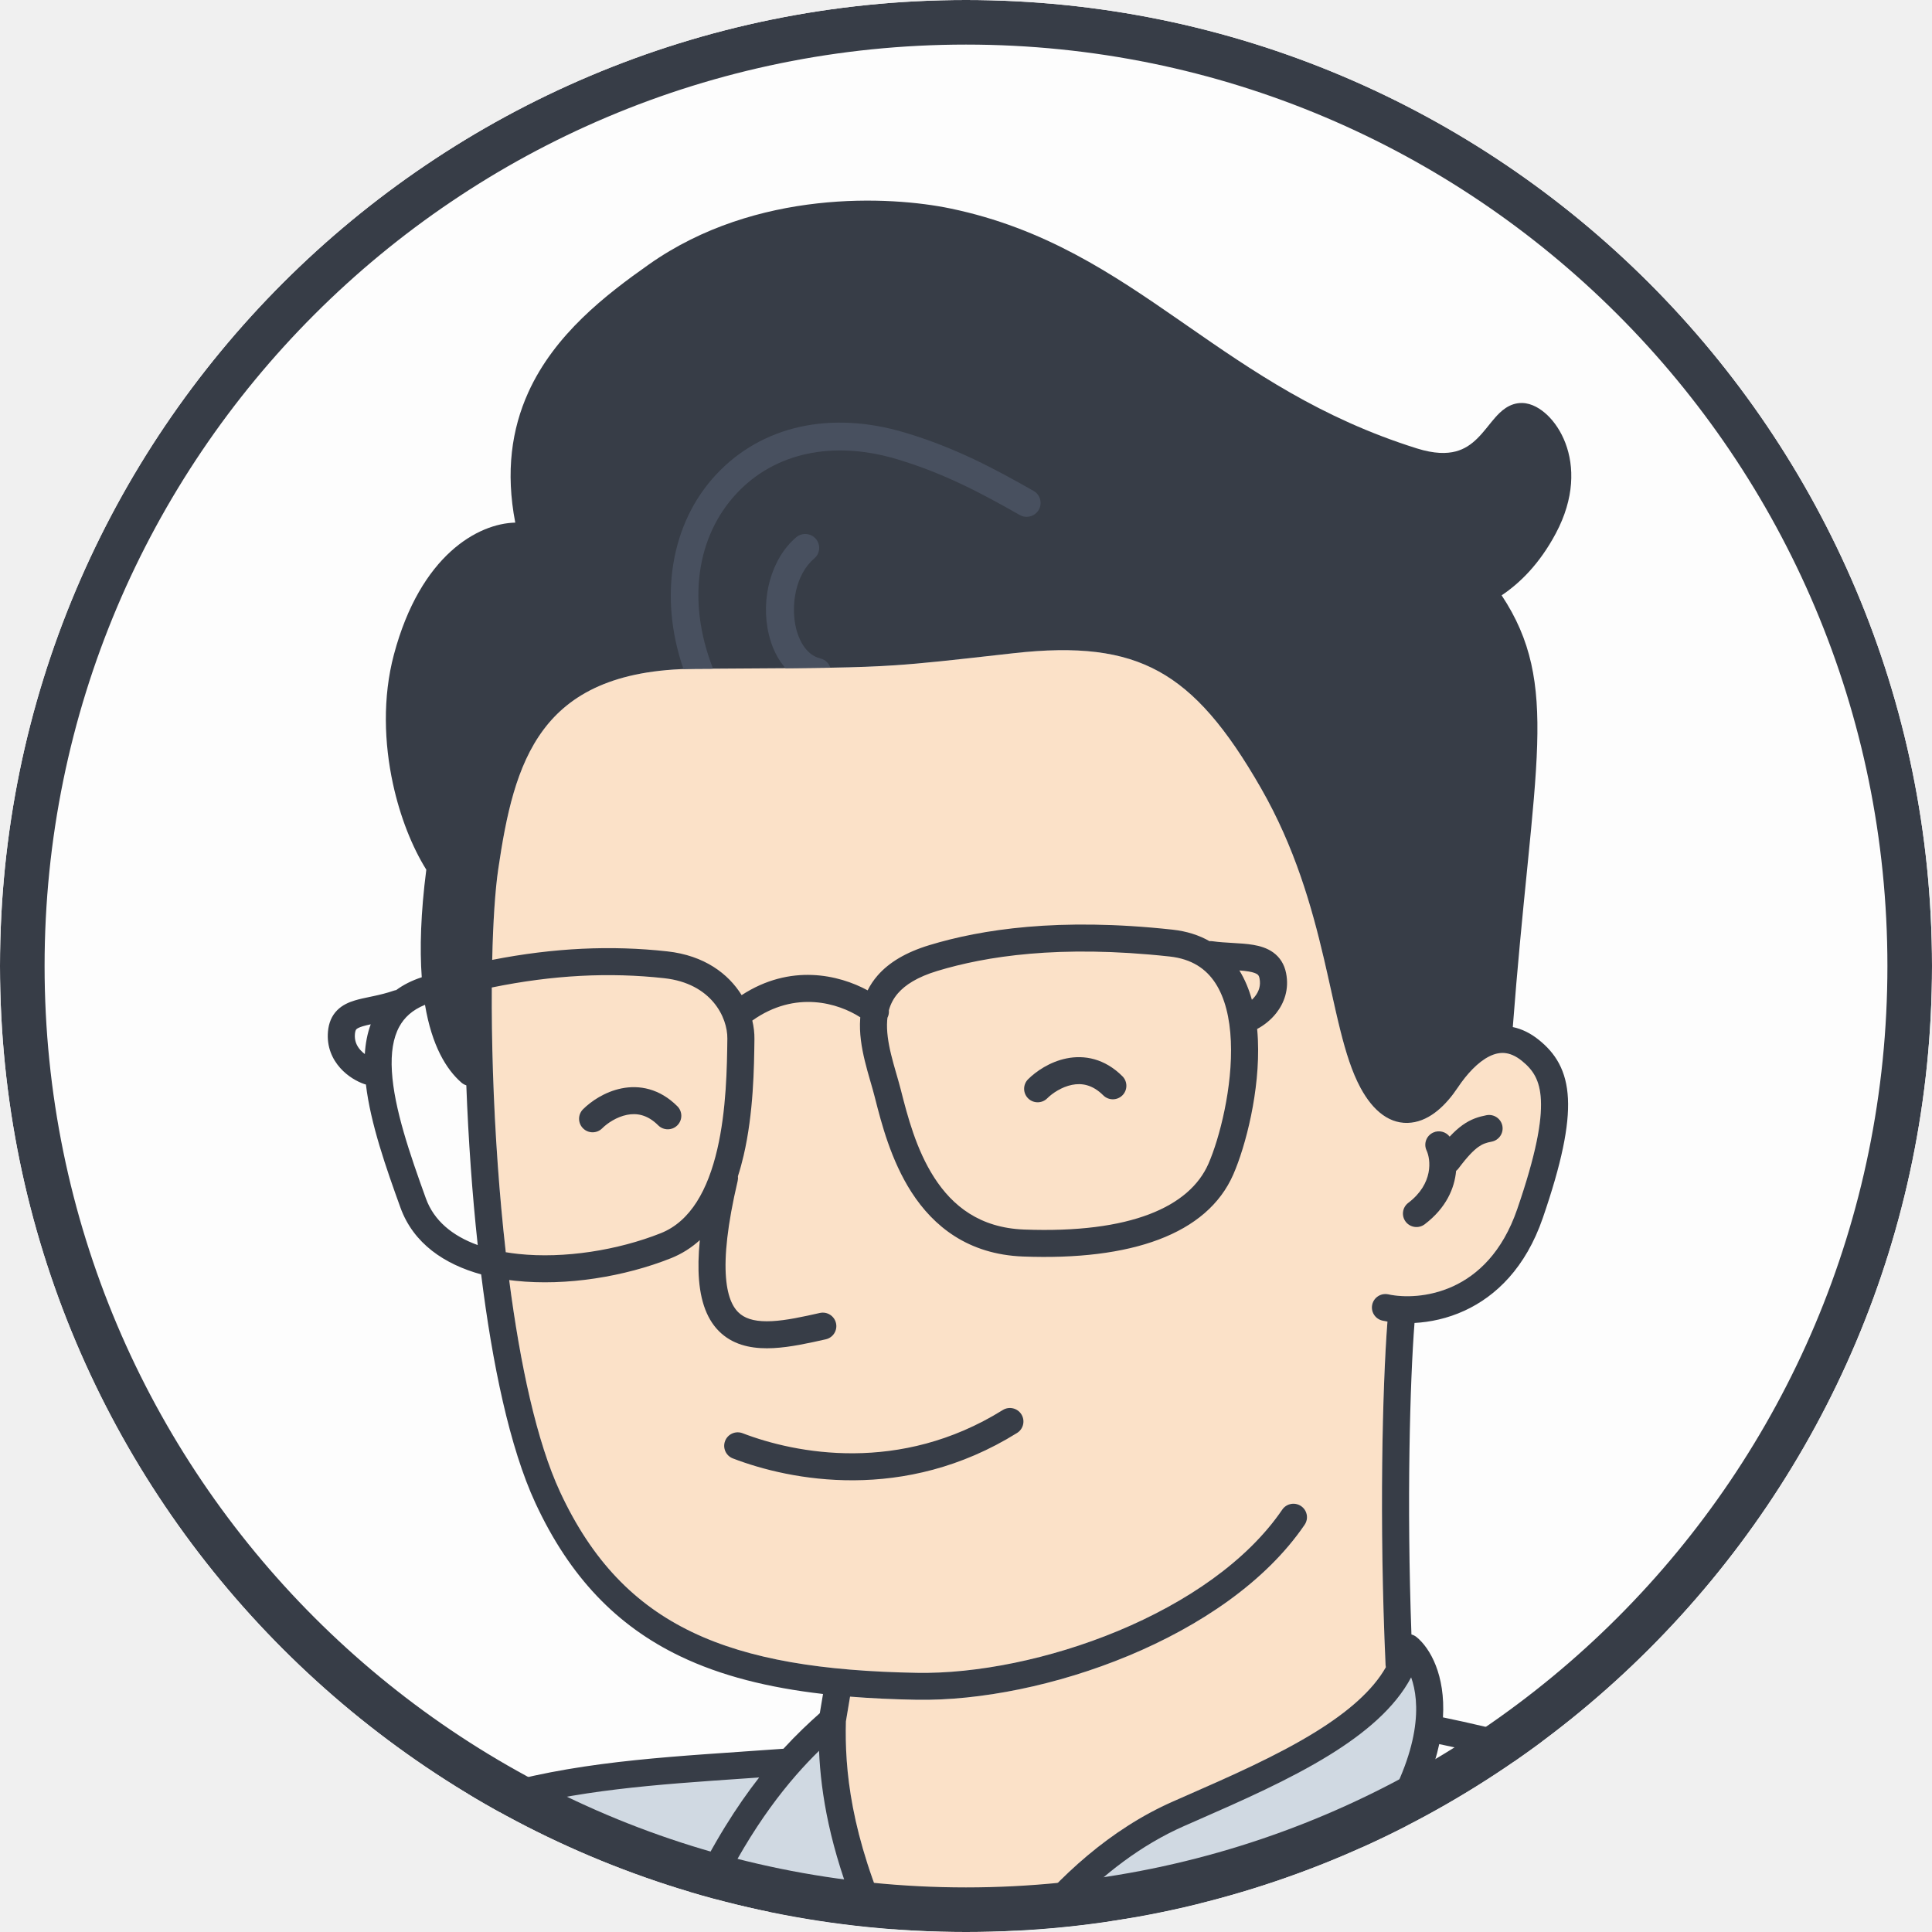
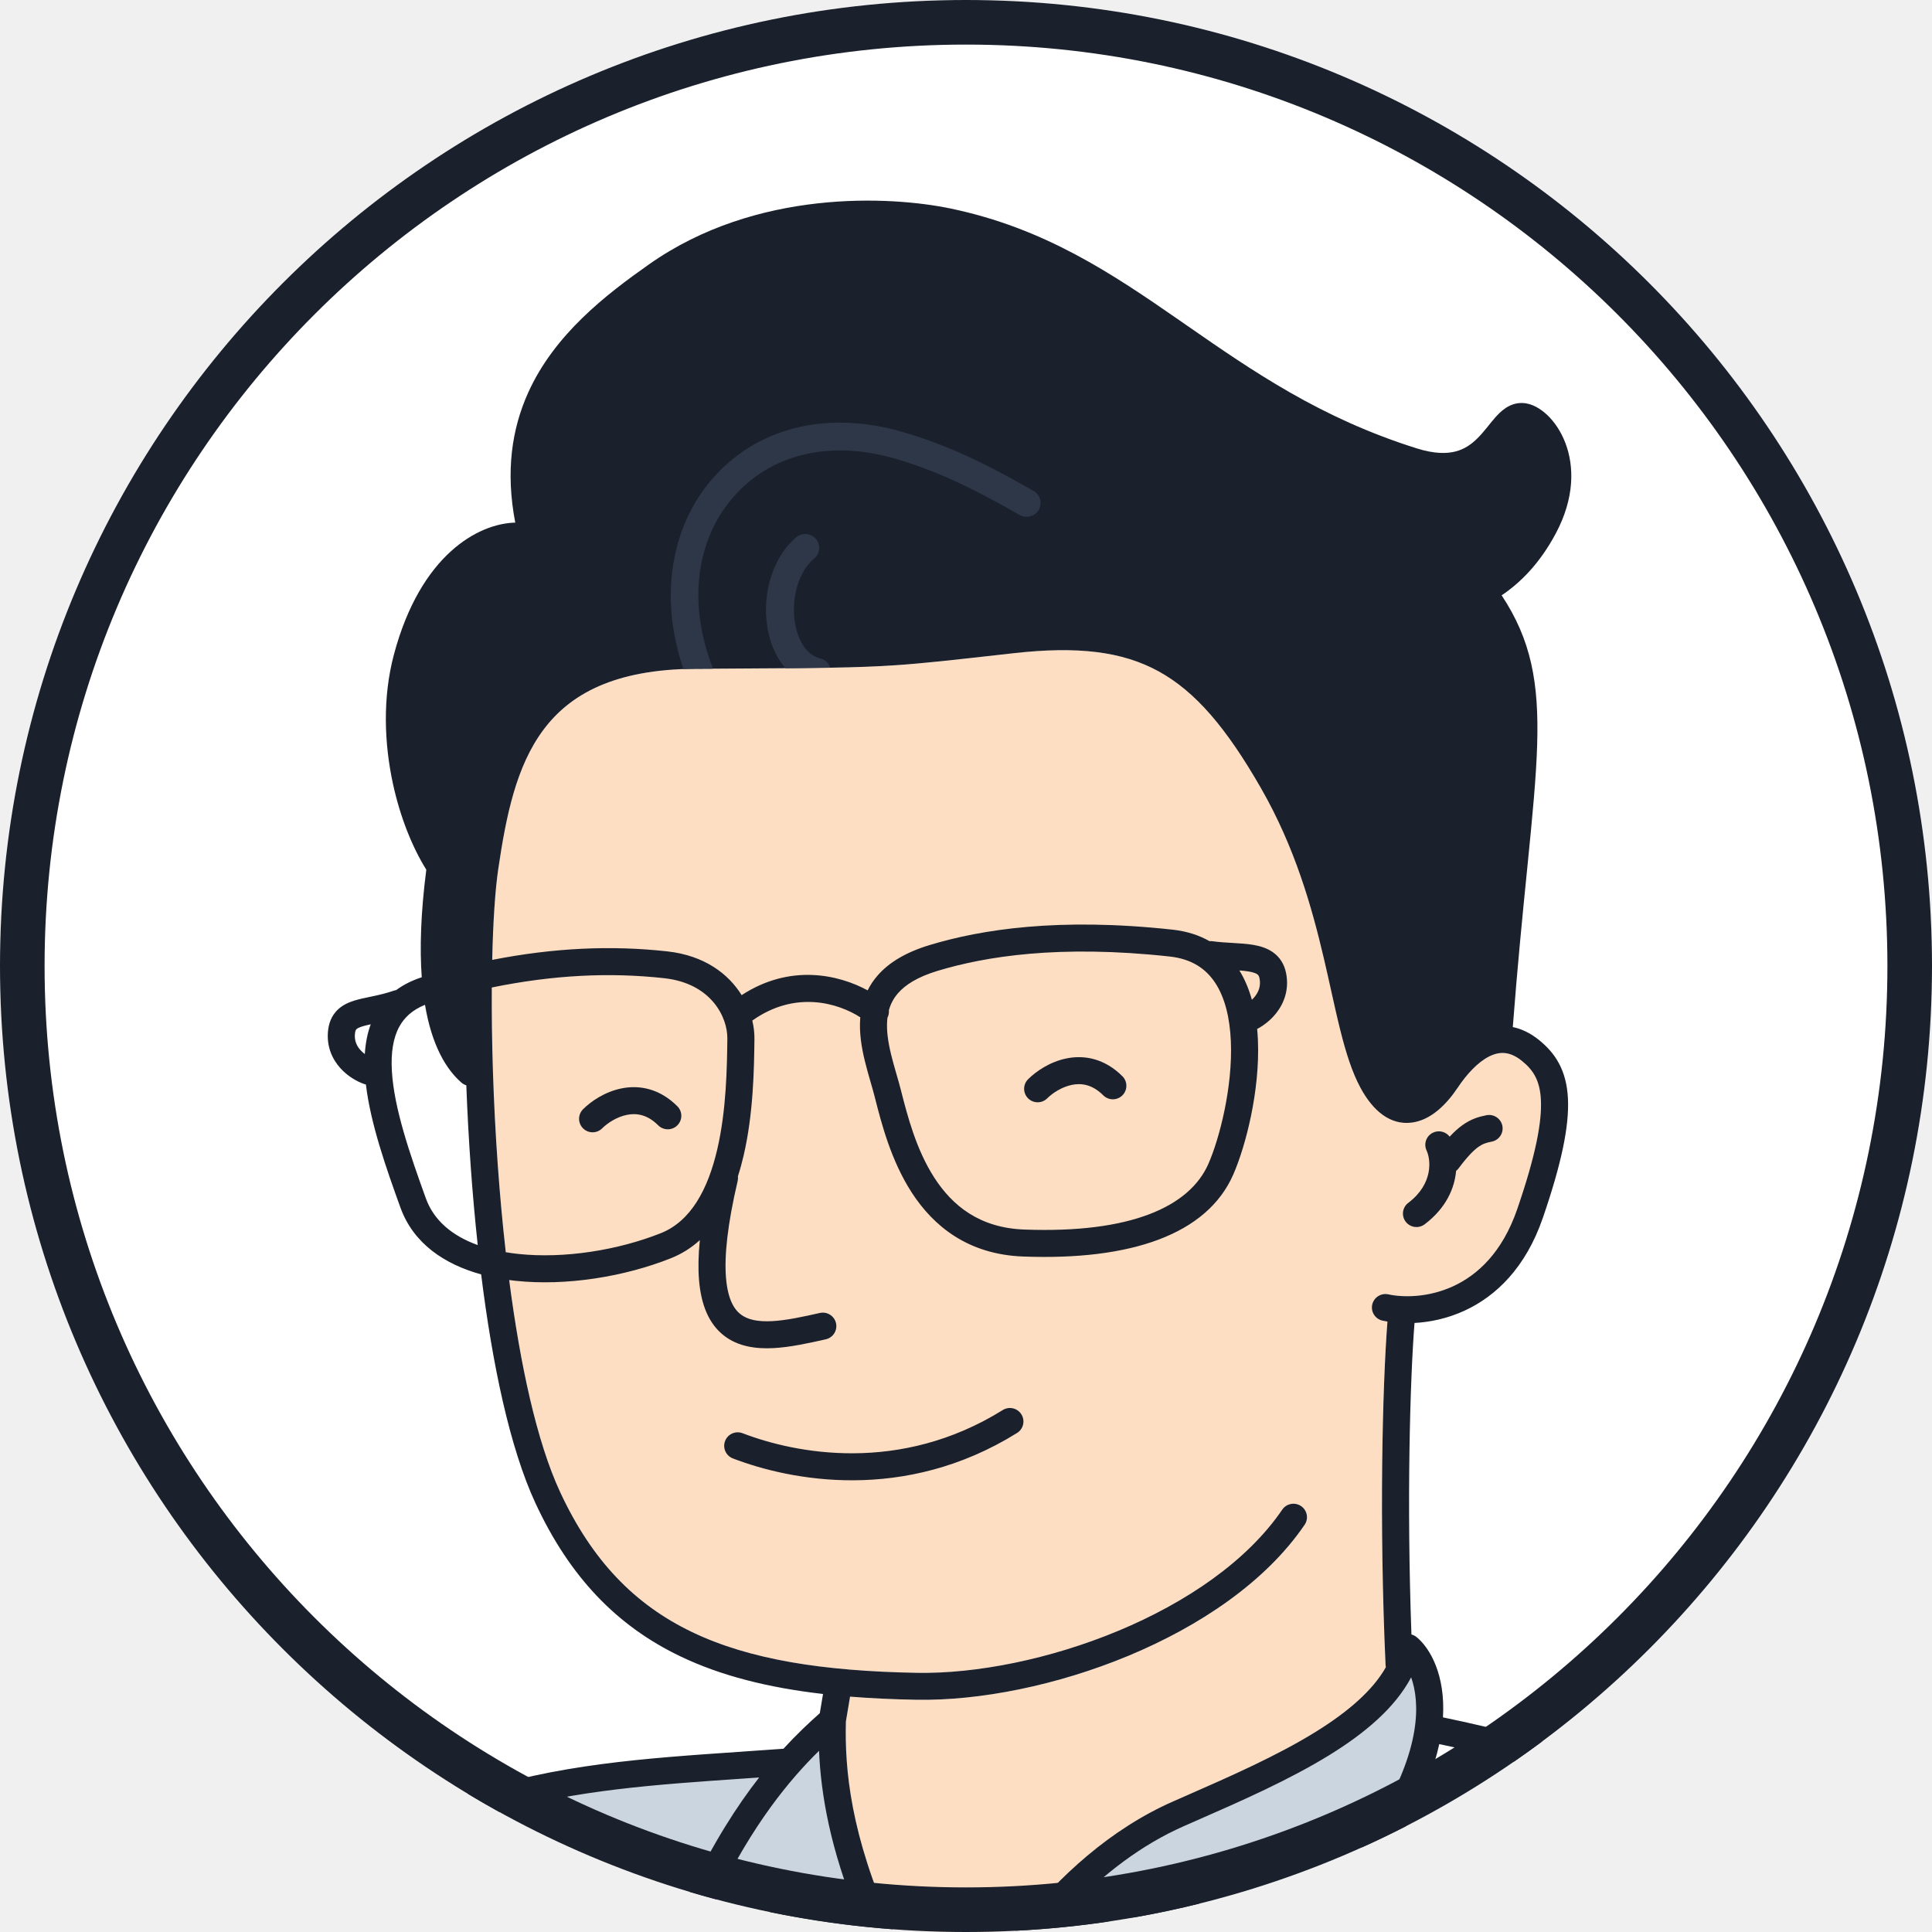
- <svg xmlns="http://www.w3.org/2000/svg" fill="none" height="260" viewBox="0 0 260 260" width="260">
+ <svg xmlns="http://www.w3.org/2000/svg" fill="none" height="260" viewBox="0 0 260 260" width="260" version="1.2" baseProfile="tiny-ps">
  <mask id="a" height="260" maskUnits="userSpaceOnUse" width="260" x="0" y="0">
    <circle cx="130" cy="130" fill="#f6e05e" r="130" />
  </mask>
-   <g mask="url(#a)">
+   <g>
    <circle cx="130" cy="130" fill="#fff" r="130" />
    <path d="m105 237.5-31 3.5 26 14.5 49 2 41.5-16.5 2-11.5-3-7-8.5 10.5-30.5 15-3.5 6h-31.5l-4.5-21z" fill="#cbd5e0" />
    <path d="m120.161 259.633c-5.724-12.703-6.494-21.582-6.324-27.975l.559-3.332c2.844.229 5.821.363 8.937.419 8.54.153 18.975-1.942 28.539-5.922 9.547-3.972 18.449-9.916 23.702-17.63.564-.829.346-1.956-.488-2.516-.834-.561-1.967-.344-2.532.485-4.708 6.914-12.904 12.496-22.09 16.319-9.168 3.815-19.102 5.783-27.065 5.641-12.652-.227-22.524-1.769-30.284-5.494-7.685-3.689-13.443-9.59-17.745-18.854-4.537-9.769-7.173-27.095-8.381-43.991-1.205-16.853-.965-32.86.063-39.834 1.061-7.196 2.424-13.85 6.091-18.754 3.551-4.748 9.489-8.124 20.417-8.191 1.396-.009 2.712-.016 3.957-.024l.072-0c12.432-.073 17.675-.103 22.896-.455 3.807-.257 7.602-.684 14.165-1.422l1.707-.192c8.655-.973 14.653-.265 19.583 2.445 4.963 2.728 9.128 7.638 13.761 15.72 4.557 7.947 6.816 15.903 8.462 22.925.334 1.425.648 2.838.953 4.208v.002l.001.001c.433 1.95.848 3.813 1.271 5.499.729 2.898 1.548 5.549 2.707 7.692 1.697 3.139 4.018 5.02 6.861 4.675 2.559-.31 4.667-2.385 6.219-4.707 1.232-1.843 2.72-3.443 4.241-4.204.73-.365 1.418-.512 2.079-.452.654.06 1.426.336 2.313 1.052.777.628 1.359 1.27 1.774 2.048.414.776.714 1.785.785 3.211.145 2.926-.678 7.408-3.191 14.704-2.007 5.827-5.342 8.853-8.599 10.358-3.323 1.534-6.694 1.542-8.742 1.099-.984-.213-1.955.406-2.17 1.384-.214.978.41 1.943 1.393 2.156.211.046.431.088.659.126-.671 8.678-1.125 26.926-.254 46.223.005.1.017.197.037.292-1.771 3.132-5.09 5.998-9.46 8.706-5.211 3.228-11.525 5.999-17.533 8.635-.55.241-1.097.481-1.64.721-8.472 3.729-15.365 10.123-20.593 16.659-.198.247-.394.494-.587.742-2.215.112-4.444.169-6.687.169-3.31 0-6.591-.124-9.839-.367z" fill="#fddec2" />
    <g fill="#1a202c">
-       <path clip-rule="evenodd" d="m99.893 235.727c-13.354.912-25.105 1.714-36.934 5.675 1.405.848 2.828 1.67 4.268 2.465 10.311-2.97 20.805-3.691 32.999-4.529.642-.044 1.287-.088 1.938-.133-2.983 3.823-6.178 8.788-9.329 15.405 1.179.351 2.365.686 3.557 1.004 4.913-10.163 9.873-16.112 13.831-19.999.248 5.818 1.472 13.096 5.261 22.359-.886-.524-1.815-.922-2.783-1.198-2.987-.854-6.109-.483-9.078.546 5.398 1.113 10.918 1.891 16.539 2.311-5.724-12.703-6.494-21.582-6.324-27.975l.559-3.332c2.844.229 5.821.363 8.937.419 8.54.153 18.975-1.942 28.539-5.922 9.547-3.972 18.449-9.916 23.702-17.63.564-.829.346-1.956-.488-2.516-.834-.561-1.967-.344-2.532.485-4.708 6.914-12.904 12.496-22.09 16.319-9.168 3.815-19.102 5.783-27.065 5.641-12.652-.227-22.524-1.769-30.284-5.494-7.685-3.689-13.443-9.59-17.745-18.854-3.142-6.765-5.372-17.153-6.847-28.512.283.038.566.072.85.102 6.851.731 14.683-.559 20.899-3.03 1.499-.596 2.791-1.432 3.906-2.442-.201 2.033-.233 3.803-.109 5.34.279 3.448 1.369 5.954 3.346 7.498 1.938 1.513 4.364 1.81 6.656 1.693 2.298-.118 4.787-.675 7.057-1.185.981-.22 1.598-1.192 1.377-2.171s-1.195-1.594-2.176-1.374c-2.339.525-4.514 1.002-6.445 1.101-1.936.099-3.3-.204-4.224-.925-.885-.691-1.728-2.055-1.96-4.929-.234-2.888.176-7.064 1.57-13.009.051-.216.06-.431.035-.638.298-.922.551-1.855.767-2.783 1.335-5.724 1.409-11.875 1.455-15.647v-.049c.01-.782-.083-1.618-.287-2.469 5.82-4.14 11.615-2.326 14.534-.439-.004.05-.008.099-.012.148-.147 1.967.19 3.94.618 5.705.215.889.461 1.753.692 2.555l.086.298c.202.697.386 1.334.539 1.935l.072.28c.835 3.275 2.121 8.317 4.911 12.636 2.933 4.54 7.578 8.352 14.998 8.634 14.515.551 24.765-2.967 28.294-11.045 1.655-3.787 3.611-11.277 3.31-18.113-.022-.489-.055-.978-.102-1.466.883-.464 1.825-1.184 2.574-2.137 1.042-1.325 1.764-3.178 1.318-5.395-.237-1.178-.827-2.11-1.725-2.761-.833-.603-1.808-.874-2.683-1.023-.873-.149-1.836-.205-2.728-.256l-.036-.002c-.928-.054-1.827-.107-2.725-.231-.138-.019-.274-.022-.407-.011-1.404-.802-3.057-1.339-4.975-1.548-15.33-1.671-25.753-.028-32.703 2.077-3.161.957-5.443 2.327-6.974 4.077-.563.643-1.008 1.319-1.353 2.015-3.887-2.108-10.399-3.63-16.957.643-1.778-2.867-5.004-5.337-10.007-5.889-7.537-.833-15.257-.482-23.561 1.145.116-5.178.402-9.43.814-12.228 1.061-7.196 2.424-13.85 6.091-18.754 3.551-4.748 9.489-8.124 20.417-8.191 1.385-.008 2.692-.016 3.928-.023l.1-.001c12.432-.073 17.675-.103 22.896-.455 3.807-.257 7.602-.684 14.165-1.422l1.707-.192c8.655-.973 14.653-.265 19.583 2.445 4.962 2.728 9.128 7.638 13.761 15.72 4.556 7.947 6.816 15.903 8.462 22.925.334 1.424.648 2.837.953 4.207v.001.002c.434 1.95.848 3.814 1.272 5.5.729 2.898 1.548 5.549 2.707 7.692 1.697 3.139 4.018 5.02 6.861 4.675 2.559-.31 4.667-2.385 6.219-4.707 1.232-1.843 2.72-3.443 4.241-4.204.73-.365 1.418-.512 2.079-.452.654.06 1.426.336 2.313 1.052.777.628 1.359 1.27 1.774 2.048.414.776.714 1.785.785 3.211.145 2.926-.678 7.408-3.191 14.704-2.007 5.827-5.342 8.853-8.599 10.358-3.323 1.534-6.695 1.542-8.742 1.099-.984-.213-1.955.406-2.17 1.384-.214.978.41 1.943 1.393 2.156.211.046.431.088.659.126-.672 8.678-1.125 26.926-.254 46.223.005.1.017.197.037.292-1.771 3.132-5.09 5.998-9.46 8.706-5.211 3.228-11.525 5.999-17.533 8.635l-.015.007-1.625.714c-8.472 3.729-15.365 10.123-20.594 16.659-.197.247-.393.494-.586.742 4.156-.211 8.261-.616 12.306-1.208 1.268-.37 2.506-.559 3.713-.599 2.933-.517 5.833-1.132 8.695-1.842-1.408-.611-2.882-1.094-4.412-1.404-4.011-.812-8.316-.41-12.727 1.853 4.268-4.422 9.315-8.35 15.081-10.888.545-.24 1.097-.482 1.654-.726l.016-.007c5.958-2.614 12.511-5.488 17.956-8.861 4.621-2.863 8.738-6.258 10.937-10.42 1.172 3.284 1.478 9.612-4.645 19.509-.72 1.163-1.394 2.297-2.027 3.398 2.01-.903 3.993-1.856 5.946-2.857 2.424-4.175 3.821-7.867 4.506-11.065 2.662.552 6.132 1.334 10.06 2.359 1.286-.888 2.556-1.798 3.809-2.73-5.312-1.469-10.005-2.534-13.367-3.226.341-5.686-1.725-9.318-3.554-10.807-.205-.167-.441-.285-.689-.35-.645-17.767-.201-34.061.414-41.922 2.091-.111 4.433-.592 6.754-1.664 4.195-1.937 8.198-5.748 10.513-12.47 2.541-7.379 3.563-12.408 3.382-16.057-.092-1.862-.499-3.407-1.205-4.73-.705-1.321-1.656-2.323-2.696-3.162-1.126-.91-2.308-1.488-3.522-1.737.624-8.183 1.308-15.024 1.893-20.867l.125-1.252c.629-6.299 1.127-11.459 1.261-15.853.255-8.341-.797-14.122-4.781-20.13 2.469-1.651 5.113-4.244 7.292-8.336 2.538-4.763 2.487-9.009 1.291-12.156-.59-1.55-1.457-2.828-2.416-3.747-.903-.866-2.101-1.608-3.377-1.643-1.767-.048-2.96 1.165-3.68 1.984-.286.325-.587.699-.87 1.05l-.093.115-.101.126-.105.129c-.387.474-.769.923-1.187 1.338-.823.818-1.743 1.464-2.939 1.776-1.199.312-2.856.337-5.227-.408-12.977-4.073-22.106-10.408-30.996-16.578l-.876-.608c-9.149-6.344-18.211-12.457-30.878-15.098-8.104-1.69-26.148-2.649-40.572 7.51-5.837 4.112-12.723 9.423-16.263 17.256-2.216 4.903-3.065 10.651-1.744 17.505-4.966.114-12.753 4.318-16.332 17.761-1.539 5.778-1.307 11.944-.13 17.379.962 4.444 2.581 8.512 4.49 11.567-.753 5.85-.893 10.611-.612 14.477-1.324.429-2.47 1.009-3.443 1.728-.112.016-.223.043-.333.081-.952.329-1.853.542-2.72.728-.158.033-.319.067-.483.101l-.004.001-.003.001c-.682.142-1.396.291-2.012.477-.783.237-1.672.603-2.384 1.321-.757.764-1.136 1.739-1.238 2.85-.192 2.097.605 3.758 1.65 4.926 1.011 1.129 2.28 1.835 3.254 2.165.067.023.134.041.202.056.62 5.269 2.724 11.245 4.643 16.557 1.754 4.857 5.946 7.637 10.864 8.995 1.496 12.017 3.842 23.323 7.309 30.788 4.612 9.93 10.932 16.501 19.47 20.599 5.517 2.649 11.898 4.234 19.229 5.08l-.433 2.583c-1.462 1.298-3.115 2.849-4.894 4.787-1.851.134-3.669.258-5.458.38zm-31.826-67.207c.549.092 1.114.169 1.693.231 6.197.661 13.434-.515 19.163-2.792 4.037-1.605 6.345-5.886 7.6-11.272 1.237-5.308 1.314-11.105 1.361-14.917.035-2.856-2.141-7.426-8.487-8.127-7.354-.812-14.94-.443-23.213 1.25-.045 7.038.194 15.355.804 23.89.281 3.922.638 7.868 1.078 11.737zm-10.873-33.297c.929 5.531 2.873 8.703 4.907 10.472.197.171.42.292.654.365.134 3.571.331 7.26.597 10.98.249 3.486.56 7.016.939 10.515-3.441-1.238-5.909-3.318-6.978-6.278-2.155-5.967-4.276-12.103-4.574-17.108-.148-2.479.168-4.485.992-5.995.666-1.222 1.734-2.251 3.463-2.951zm62.234 1.745c.162-.314.225-.663.192-1.003.227-.836.622-1.608 1.239-2.313.956-1.093 2.568-2.166 5.287-2.989 6.449-1.953 16.376-3.563 31.25-1.942 3.022.329 4.927 1.681 6.167 3.584 1.294 1.986 1.943 4.703 2.079 7.794.273 6.193-1.538 13.132-3.01 16.502-2.535 5.803-10.478 9.409-24.816 8.865-5.987-.228-9.64-3.201-12.075-6.971-2.464-3.814-3.626-8.366-4.48-11.706l-.035-.14c-.169-.66-.371-1.357-.57-2.047l-.085-.293c-.23-.799-.457-1.598-.652-2.404-.394-1.625-.631-3.169-.526-4.581.009-.12.021-.238.035-.356zm-69.535.878c-.411.088-.759.17-1.078.266-.559.169-.766.314-.851.399-.039.039-.157.16-.2.624-.084.916.237 1.615.739 2.175.183.204.386.385.593.539.085-1.395.331-2.745.796-4.003zm118.58-3.301c.145-.137.286-.288.415-.452.52-.662.809-1.458.612-2.437-.069-.342-.184-.456-.294-.536-.174-.126-.511-.271-1.156-.381-.376-.064-.791-.107-1.261-.142.745 1.208 1.293 2.544 1.684 3.948z" fill-rule="evenodd" />
+       <path d="m99.893 235.727c-13.354.912-25.105 1.714-36.934 5.675 1.405.848 2.828 1.67 4.268 2.465 10.311-2.97 20.805-3.691 32.999-4.529.642-.044 1.287-.088 1.938-.133-2.983 3.823-6.178 8.788-9.329 15.405 1.179.351 2.365.686 3.557 1.004 4.913-10.163 9.873-16.112 13.831-19.999.248 5.818 1.472 13.096 5.261 22.359-.886-.524-1.815-.922-2.783-1.198-2.987-.854-6.109-.483-9.078.546 5.398 1.113 10.918 1.891 16.539 2.311-5.724-12.703-6.494-21.582-6.324-27.975l.559-3.332c2.844.229 5.821.363 8.937.419 8.54.153 18.975-1.942 28.539-5.922 9.547-3.972 18.449-9.916 23.702-17.63.564-.829.346-1.956-.488-2.516-.834-.561-1.967-.344-2.532.485-4.708 6.914-12.904 12.496-22.09 16.319-9.168 3.815-19.102 5.783-27.065 5.641-12.652-.227-22.524-1.769-30.284-5.494-7.685-3.689-13.443-9.59-17.745-18.854-3.142-6.765-5.372-17.153-6.847-28.512.283.038.566.072.85.102 6.851.731 14.683-.559 20.899-3.03 1.499-.596 2.791-1.432 3.906-2.442-.201 2.033-.233 3.803-.109 5.34.279 3.448 1.369 5.954 3.346 7.498 1.938 1.513 4.364 1.81 6.656 1.693 2.298-.118 4.787-.675 7.057-1.185.981-.22 1.598-1.192 1.377-2.171s-1.195-1.594-2.176-1.374c-2.339.525-4.514 1.002-6.445 1.101-1.936.099-3.3-.204-4.224-.925-.885-.691-1.728-2.055-1.96-4.929-.234-2.888.176-7.064 1.57-13.009.051-.216.06-.431.035-.638.298-.922.551-1.855.767-2.783 1.335-5.724 1.409-11.875 1.455-15.647v-.049c.01-.782-.083-1.618-.287-2.469 5.82-4.14 11.615-2.326 14.534-.439-.004.05-.008.099-.012.148-.147 1.967.19 3.94.618 5.705.215.889.461 1.753.692 2.555l.086.298c.202.697.386 1.334.539 1.935l.072.28c.835 3.275 2.121 8.317 4.911 12.636 2.933 4.54 7.578 8.352 14.998 8.634 14.515.551 24.765-2.967 28.294-11.045 1.655-3.787 3.611-11.277 3.31-18.113-.022-.489-.055-.978-.102-1.466.883-.464 1.825-1.184 2.574-2.137 1.042-1.325 1.764-3.178 1.318-5.395-.237-1.178-.827-2.11-1.725-2.761-.833-.603-1.808-.874-2.683-1.023-.873-.149-1.836-.205-2.728-.256l-.036-.002c-.928-.054-1.827-.107-2.725-.231-.138-.019-.274-.022-.407-.011-1.404-.802-3.057-1.339-4.975-1.548-15.33-1.671-25.753-.028-32.703 2.077-3.161.957-5.443 2.327-6.974 4.077-.563.643-1.008 1.319-1.353 2.015-3.887-2.108-10.399-3.63-16.957.643-1.778-2.867-5.004-5.337-10.007-5.889-7.537-.833-15.257-.482-23.561 1.145.116-5.178.402-9.43.814-12.228 1.061-7.196 2.424-13.85 6.091-18.754 3.551-4.748 9.489-8.124 20.417-8.191 1.385-.008 2.692-.016 3.928-.023l.1-.001c12.432-.073 17.675-.103 22.896-.455 3.807-.257 7.602-.684 14.165-1.422l1.707-.192c8.655-.973 14.653-.265 19.583 2.445 4.962 2.728 9.128 7.638 13.761 15.72 4.556 7.947 6.816 15.903 8.462 22.925.334 1.424.648 2.837.953 4.207v.001.002c.434 1.95.848 3.814 1.272 5.5.729 2.898 1.548 5.549 2.707 7.692 1.697 3.139 4.018 5.02 6.861 4.675 2.559-.31 4.667-2.385 6.219-4.707 1.232-1.843 2.72-3.443 4.241-4.204.73-.365 1.418-.512 2.079-.452.654.06 1.426.336 2.313 1.052.777.628 1.359 1.27 1.774 2.048.414.776.714 1.785.785 3.211.145 2.926-.678 7.408-3.191 14.704-2.007 5.827-5.342 8.853-8.599 10.358-3.323 1.534-6.695 1.542-8.742 1.099-.984-.213-1.955.406-2.17 1.384-.214.978.41 1.943 1.393 2.156.211.046.431.088.659.126-.672 8.678-1.125 26.926-.254 46.223.005.1.017.197.037.292-1.771 3.132-5.09 5.998-9.46 8.706-5.211 3.228-11.525 5.999-17.533 8.635l-.015.007-1.625.714c-8.472 3.729-15.365 10.123-20.594 16.659-.197.247-.393.494-.586.742 4.156-.211 8.261-.616 12.306-1.208 1.268-.37 2.506-.559 3.713-.599 2.933-.517 5.833-1.132 8.695-1.842-1.408-.611-2.882-1.094-4.412-1.404-4.011-.812-8.316-.41-12.727 1.853 4.268-4.422 9.315-8.35 15.081-10.888.545-.24 1.097-.482 1.654-.726l.016-.007c5.958-2.614 12.511-5.488 17.956-8.861 4.621-2.863 8.738-6.258 10.937-10.42 1.172 3.284 1.478 9.612-4.645 19.509-.72 1.163-1.394 2.297-2.027 3.398 2.01-.903 3.993-1.856 5.946-2.857 2.424-4.175 3.821-7.867 4.506-11.065 2.662.552 6.132 1.334 10.06 2.359 1.286-.888 2.556-1.798 3.809-2.73-5.312-1.469-10.005-2.534-13.367-3.226.341-5.686-1.725-9.318-3.554-10.807-.205-.167-.441-.285-.689-.35-.645-17.767-.201-34.061.414-41.922 2.091-.111 4.433-.592 6.754-1.664 4.195-1.937 8.198-5.748 10.513-12.47 2.541-7.379 3.563-12.408 3.382-16.057-.092-1.862-.499-3.407-1.205-4.73-.705-1.321-1.656-2.323-2.696-3.162-1.126-.91-2.308-1.488-3.522-1.737.624-8.183 1.308-15.024 1.893-20.867l.125-1.252c.629-6.299 1.127-11.459 1.261-15.853.255-8.341-.797-14.122-4.781-20.13 2.469-1.651 5.113-4.244 7.292-8.336 2.538-4.763 2.487-9.009 1.291-12.156-.59-1.55-1.457-2.828-2.416-3.747-.903-.866-2.101-1.608-3.377-1.643-1.767-.048-2.96 1.165-3.68 1.984-.286.325-.587.699-.87 1.05l-.093.115-.101.126-.105.129c-.387.474-.769.923-1.187 1.338-.823.818-1.743 1.464-2.939 1.776-1.199.312-2.856.337-5.227-.408-12.977-4.073-22.106-10.408-30.996-16.578l-.876-.608c-9.149-6.344-18.211-12.457-30.878-15.098-8.104-1.69-26.148-2.649-40.572 7.51-5.837 4.112-12.723 9.423-16.263 17.256-2.216 4.903-3.065 10.651-1.744 17.505-4.966.114-12.753 4.318-16.332 17.761-1.539 5.778-1.307 11.944-.13 17.379.962 4.444 2.581 8.512 4.49 11.567-.753 5.85-.893 10.611-.612 14.477-1.324.429-2.47 1.009-3.443 1.728-.112.016-.223.043-.333.081-.952.329-1.853.542-2.72.728-.158.033-.319.067-.483.101l-.004.001-.003.001c-.682.142-1.396.291-2.012.477-.783.237-1.672.603-2.384 1.321-.757.764-1.136 1.739-1.238 2.85-.192 2.097.605 3.758 1.65 4.926 1.011 1.129 2.28 1.835 3.254 2.165.067.023.134.041.202.056.62 5.269 2.724 11.245 4.643 16.557 1.754 4.857 5.946 7.637 10.864 8.995 1.496 12.017 3.842 23.323 7.309 30.788 4.612 9.93 10.932 16.501 19.47 20.599 5.517 2.649 11.898 4.234 19.229 5.08l-.433 2.583c-1.462 1.298-3.115 2.849-4.894 4.787-1.851.134-3.669.258-5.458.38zm-31.826-67.207c.549.092 1.114.169 1.693.231 6.197.661 13.434-.515 19.163-2.792 4.037-1.605 6.345-5.886 7.6-11.272 1.237-5.308 1.314-11.105 1.361-14.917.035-2.856-2.141-7.426-8.487-8.127-7.354-.812-14.94-.443-23.213 1.25-.045 7.038.194 15.355.804 23.89.281 3.922.638 7.868 1.078 11.737zm-10.873-33.297c.929 5.531 2.873 8.703 4.907 10.472.197.171.42.292.654.365.134 3.571.331 7.26.597 10.98.249 3.486.56 7.016.939 10.515-3.441-1.238-5.909-3.318-6.978-6.278-2.155-5.967-4.276-12.103-4.574-17.108-.148-2.479.168-4.485.992-5.995.666-1.222 1.734-2.251 3.463-2.951zm62.234 1.745c.162-.314.225-.663.192-1.003.227-.836.622-1.608 1.239-2.313.956-1.093 2.568-2.166 5.287-2.989 6.449-1.953 16.376-3.563 31.25-1.942 3.022.329 4.927 1.681 6.167 3.584 1.294 1.986 1.943 4.703 2.079 7.794.273 6.193-1.538 13.132-3.01 16.502-2.535 5.803-10.478 9.409-24.816 8.865-5.987-.228-9.64-3.201-12.075-6.971-2.464-3.814-3.626-8.366-4.48-11.706l-.035-.14c-.169-.66-.371-1.357-.57-2.047l-.085-.293c-.23-.799-.457-1.598-.652-2.404-.394-1.625-.631-3.169-.526-4.581.009-.12.021-.238.035-.356zm-69.535.878c-.411.088-.759.17-1.078.266-.559.169-.766.314-.851.399-.039.039-.157.16-.2.624-.084.916.237 1.615.739 2.175.183.204.386.385.593.539.085-1.395.331-2.745.796-4.003zm118.58-3.301c.145-.137.286-.288.415-.452.52-.662.809-1.458.612-2.437-.069-.342-.184-.456-.294-.536-.174-.126-.511-.271-1.156-.381-.376-.064-.791-.107-1.261-.142.745 1.208 1.293 2.544 1.684 3.948z" fill-rule="evenodd" />
      <path d="m200.739 153.638c.988-.19 1.634-1.141 1.443-2.123-.191-.983-1.148-1.625-2.136-1.435-1.037.2-2.079.511-3.222 1.326-.569.405-1.137.917-1.735 1.561-.507-.666-1.429-.916-2.222-.55-.913.421-1.31 1.498-.886 2.406.558 1.197.964 4.454-2.463 7.054-.8.607-.954 1.744-.343 2.54.611.795 1.755.948 2.556.34 2.898-2.199 4.017-4.858 4.225-7.185.123-.097.236-.211.334-.342 1.206-1.613 2.025-2.428 2.659-2.88.575-.41 1.066-.573 1.79-.712z" />
      <path d="m136.873 192.841c.853-.531 1.113-1.652.581-2.503-.533-.852-1.656-1.111-2.51-.579-13.847 8.623-27.891 5.853-35.009 3.118-.939-.361-1.992.106-2.354 1.042-.361.937.106 1.988 1.045 2.349 7.699 2.958 23.058 6.032 38.247-3.427z" />
    </g>
    <path d="m91.976 90.038c.516-.019 1.044-.031 1.584-.034.82-.005 1.612-.01 2.379-.014-.019-.085-.045-.17-.077-.254-3.377-8.824-2.146-17.555 3.291-23.358 5.129-5.473 12.976-7.144 21.54-4.588 6.437 1.923 11.493 4.652 16.534 7.515.901.51 2.05.199 2.563-.696.516-.894.204-2.035-.698-2.547-5.235-2.972-10.5-5.808-17.317-7.846-9.983-2.983-19.232-.936-25.373 5.617-6.123 6.534-7.779 16.491-4.426 26.204z" fill="#2d3748" />
    <path d="m111.748 89.857c-.193-.598-.685-1.085-1.344-1.244-2.202-.534-3.026-3.028-3.278-4.077-.723-3.011-.112-7.203 2.459-9.387.79-.67.882-1.849.206-2.632-.675-.784-1.861-.876-2.649-.206-3.333 2.834-4.842 8.218-3.671 13.094.438 1.821 1.21 3.356 2.248 4.524 2.306-.019 4.279-.04 6.029-.07z" fill="#2d3748" />
-     <path clip-rule="evenodd" d="m84.369 150.032c-1.39.28-2.641 1.126-3.331 1.815-.711.71-1.864.71-2.575 0-.711-.709-.711-1.86 0-2.569 1.063-1.061 2.928-2.354 5.187-2.808 2.374-.477 5.098.003 7.505 2.404.711.71.711 1.86 0 2.57-.711.709-1.864.709-2.575 0-1.478-1.475-2.936-1.668-4.21-1.412z" fill="#1a202c" fill-rule="evenodd" />
-     <path clip-rule="evenodd" d="m144.263 145.995c-1.39.279-2.641 1.126-3.332 1.815-.711.709-1.864.709-2.575 0-.711-.71-.711-1.86 0-2.569 1.063-1.061 2.928-2.354 5.187-2.808 2.375-.477 5.098.002 7.506 2.404.711.709.711 1.86 0 2.569-.712.71-1.865.71-2.576 0-1.478-1.474-2.936-1.667-4.21-1.411z" fill="#1a202c" fill-rule="evenodd" />
+     <path d="m84.369 150.032c-1.39.28-2.641 1.126-3.331 1.815-.711.71-1.864.71-2.575 0-.711-.709-.711-1.86 0-2.569 1.063-1.061 2.928-2.354 5.187-2.808 2.374-.477 5.098.003 7.505 2.404.711.71.711 1.86 0 2.57-.711.709-1.864.709-2.575 0-1.478-1.475-2.936-1.668-4.21-1.412z" fill="#1a202c" fill-rule="evenodd" />
+     <path d="m144.263 145.995c-1.39.279-2.641 1.126-3.332 1.815-.711.709-1.864.709-2.575 0-.711-.71-.711-1.86 0-2.569 1.063-1.061 2.928-2.354 5.187-2.808 2.375-.477 5.098.002 7.506 2.404.711.709.711 1.86 0 2.569-.712.71-1.865.71-2.576 0-1.478-1.474-2.936-1.667-4.21-1.411z" fill="#1a202c" fill-rule="evenodd" />
    <circle cx="130" cy="130" r="127" stroke="#1a202c" stroke-width="6" />
  </g>
</svg>
